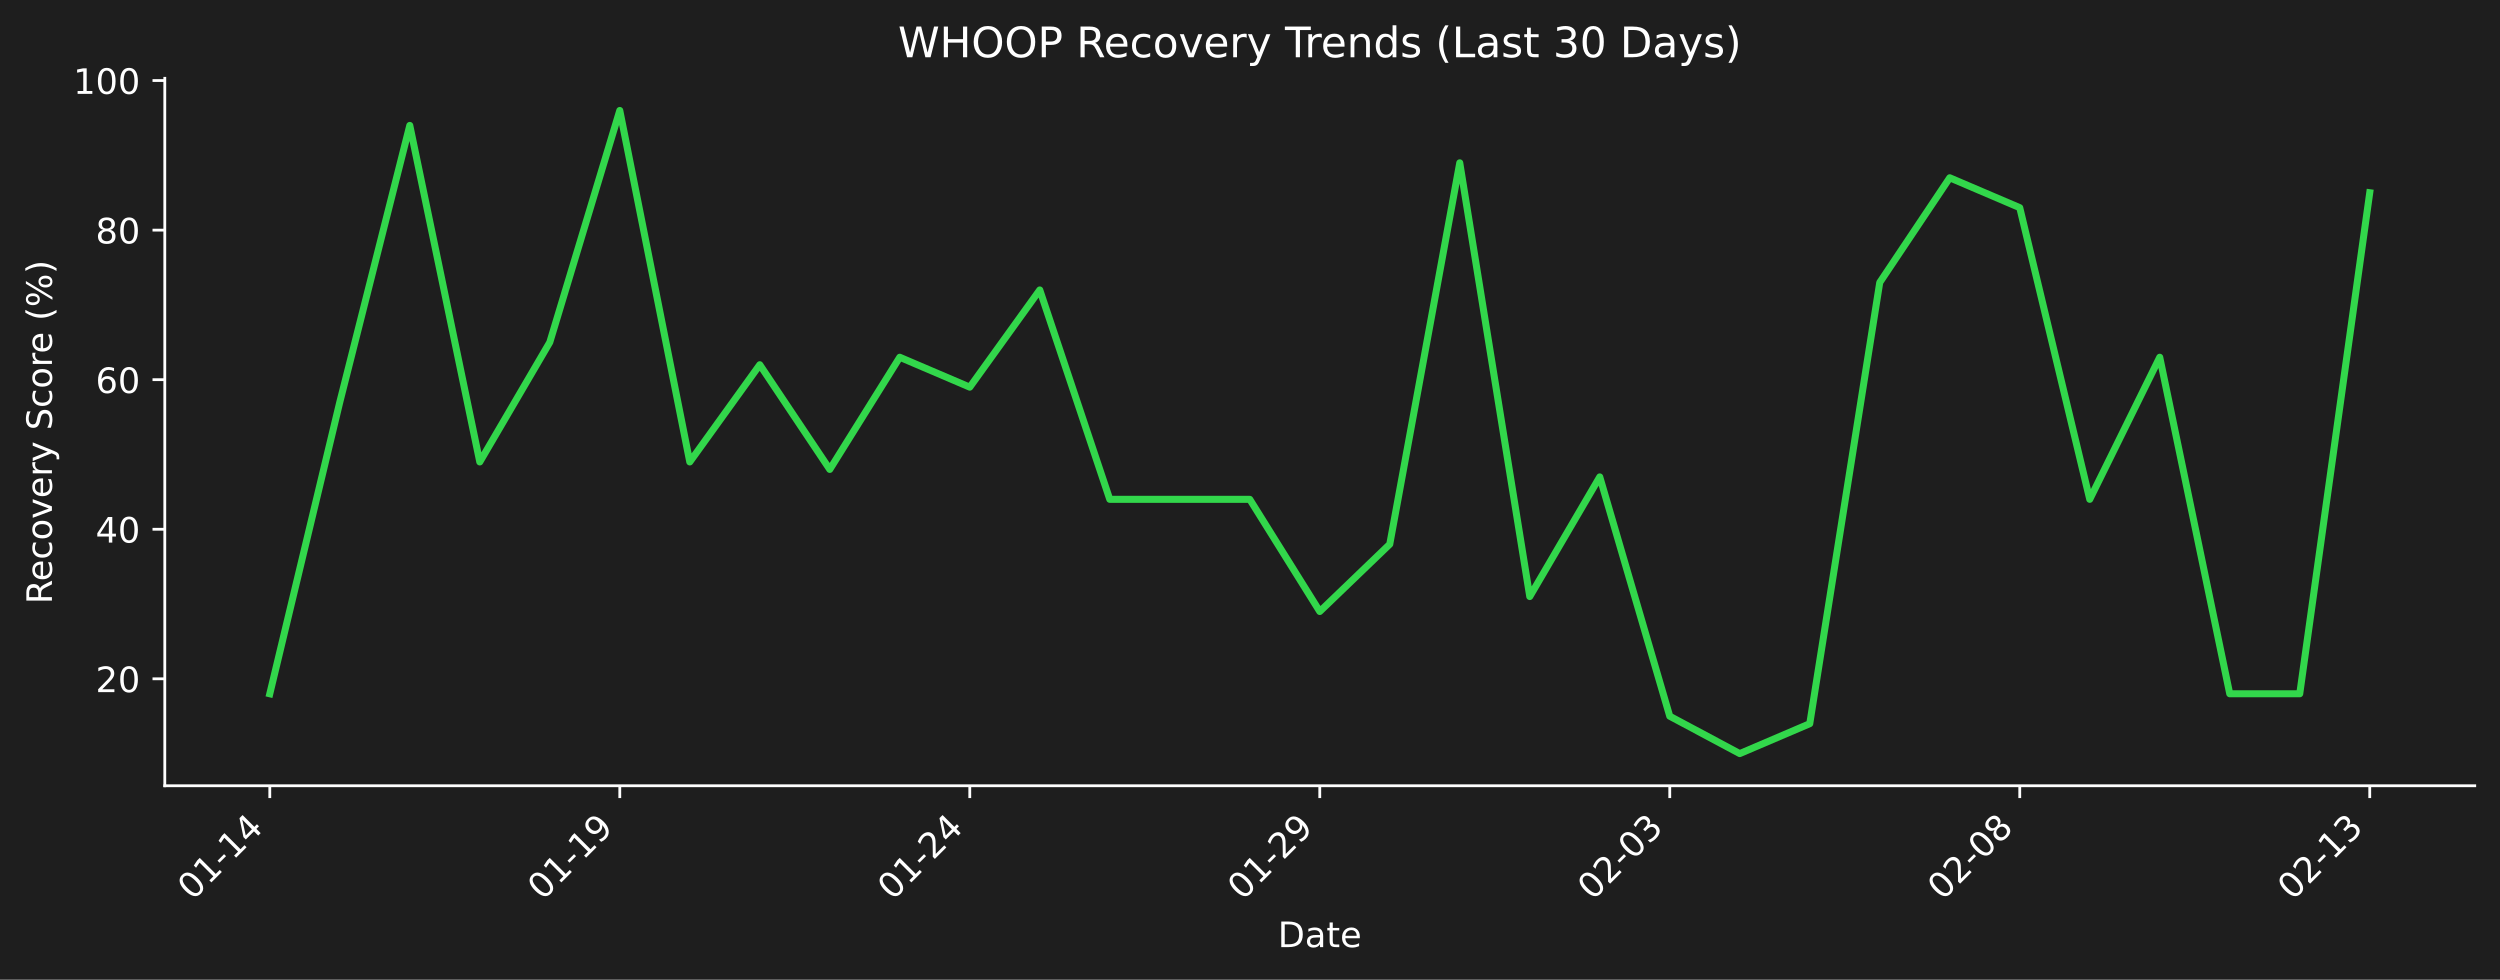
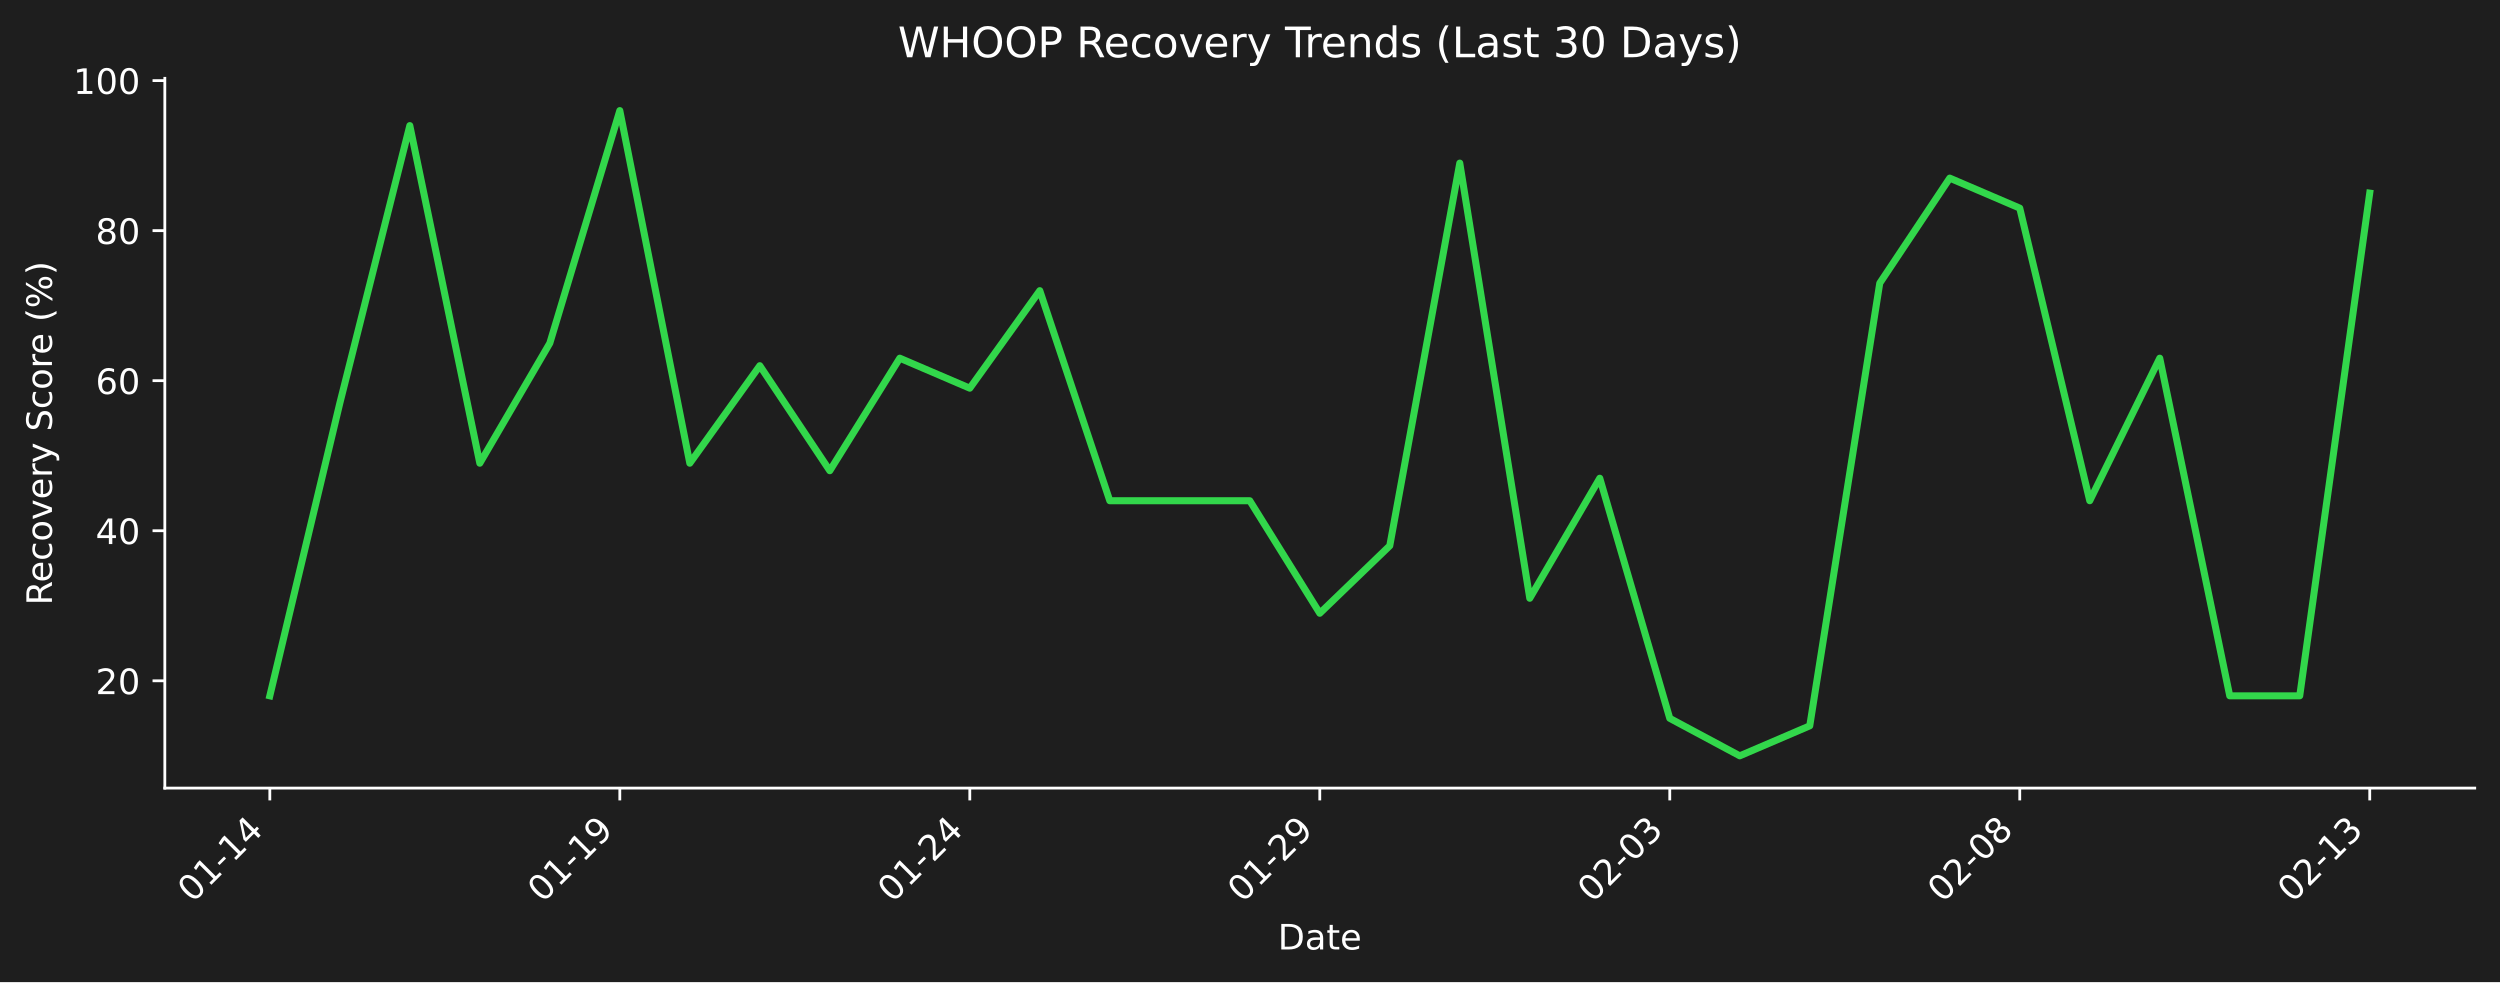
- <svg xmlns="http://www.w3.org/2000/svg" xmlns:xlink="http://www.w3.org/1999/xlink" width="712.496pt" height="279.207pt" viewBox="0 0 712.496 279.207" version="1.1">
+ <svg xmlns="http://www.w3.org/2000/svg" xmlns:xlink="http://www.w3.org/1999/xlink" width="712.361pt" height="279.832pt" viewBox="0 0 712.361 279.832" version="1.1">
  <defs>
    <style type="text/css">*{stroke-linejoin: round; stroke-linecap: butt}</style>
  </defs>
  <g id="figure_1">
    <g id="patch_1">
-       <path d="M 0 279.207  L 712.496 279.207  L 712.496 0  L 0 0  z " style="fill: #1e1e1e" />
+       <path d="M 0 279.832  L 712.361 279.832  L 712.361 0  L 0 0  z " style="fill: #1e1e1e" />
    </g>
    <g id="axes_1">
      <g id="patch_2">
-         <path d="M 46.966 223.939  L 705.296 223.939  L 705.296 22.318  L 46.966 22.318  L 46.966 223.939  z " style="fill: none" />
+         <path d="M 46.966 224.563  L 705.161 224.563  L 705.161 22.318  L 46.966 22.318  L 46.966 224.563  z " style="fill: none" />
      </g>
      <g id="matplotlib.axis_1">
        <g id="xtick_1">
          <g id="line2d_1">
            <defs>
-               <path id="ma7fcf725a2" d="M 0 0  L 0 3.5  " style="stroke: #ffffff; stroke-width: 0.8" />
+               <path id="m1282384d0c" d="M 0 0  L 0 3.5  " style="stroke: #ffffff; stroke-width: 0.8" />
            </defs>
            <g>
-               <use xlink:href="#ma7fcf725a2" x="76.89" y="223.939" style="fill: #ffffff; stroke: #ffffff; stroke-width: 0.8" />
+               <use xlink:href="#m1282384d0c" x="76.884" y="224.563" style="fill: #ffffff; stroke: #ffffff; stroke-width: 0.8" />
            </g>
          </g>
          <g id="text_1">
-             <g style="fill: #ffffff" transform="translate(54.87218 256.8584) rotate(-45) scale(0.1 -0.1)">
+             <g style="fill: #ffffff" transform="translate(54.86604 257.483) rotate(-45) scale(0.1 -0.1)">
              <defs>
                <path id="DejaVuSans-30" d="M 2034 4250  Q 1547 4250 1301 3770  Q 1056 3291 1056 2328  Q 1056 1369 1301 889  Q 1547 409 2034 409  Q 2525 409 2770 889  Q 3016 1369 3016 2328  Q 3016 3291 2770 3770  Q 2525 4250 2034 4250  z M 2034 4750  Q 2819 4750 3233 4129  Q 3647 3509 3647 2328  Q 3647 1150 3233 529  Q 2819 -91 2034 -91  Q 1250 -91 836 529  Q 422 1150 422 2328  Q 422 3509 836 4129  Q 1250 4750 2034 4750  z " transform="scale(0.015625)" />
                <path id="DejaVuSans-31" d="M 794 531  L 1825 531  L 1825 4091  L 703 3866  L 703 4441  L 1819 4666  L 2450 4666  L 2450 531  L 3481 531  L 3481 0  L 794 0  L 794 531  z " transform="scale(0.015625)" />
                <path id="DejaVuSans-2d" d="M 313 2009  L 1997 2009  L 1997 1497  L 313 1497  L 313 2009  z " transform="scale(0.015625)" />
                <path id="DejaVuSans-34" d="M 2419 4116  L 825 1625  L 2419 1625  L 2419 4116  z M 2253 4666  L 3047 4666  L 3047 1625  L 3713 1625  L 3713 1100  L 3047 1100  L 3047 0  L 2419 0  L 2419 1100  L 313 1100  L 313 1709  L 2253 4666  z " transform="scale(0.015625)" />
              </defs>
              <use xlink:href="#DejaVuSans-30" />
              <use xlink:href="#DejaVuSans-31" transform="translate(63.62305 0)" />
              <use xlink:href="#DejaVuSans-2d" transform="translate(127.2461 0)" />
              <use xlink:href="#DejaVuSans-31" transform="translate(163.3301 0)" />
              <use xlink:href="#DejaVuSans-34" transform="translate(226.9531 0)" />
            </g>
          </g>
        </g>
        <g id="xtick_2">
          <g id="line2d_2">
            <g>
-               <use xlink:href="#ma7fcf725a2" x="176.637" y="223.939" style="fill: #ffffff; stroke: #ffffff; stroke-width: 0.8" />
+               <use xlink:href="#m1282384d0c" x="176.61" y="224.563" style="fill: #ffffff; stroke: #ffffff; stroke-width: 0.8" />
            </g>
          </g>
          <g id="text_2">
-             <g style="fill: #ffffff" transform="translate(154.6191 256.8584) rotate(-45) scale(0.1 -0.1)">
+             <g style="fill: #ffffff" transform="translate(154.5926 257.483) rotate(-45) scale(0.1 -0.1)">
              <defs>
                <path id="DejaVuSans-39" d="M 703 97  L 703 672  Q 941 559 1184 500  Q 1428 441 1663 441  Q 2288 441 2617 861  Q 2947 1281 2994 2138  Q 2813 1869 2534 1725  Q 2256 1581 1919 1581  Q 1219 1581 811 2004  Q 403 2428 403 3163  Q 403 3881 828 4315  Q 1253 4750 1959 4750  Q 2769 4750 3195 4129  Q 3622 3509 3622 2328  Q 3622 1225 3098 567  Q 2575 -91 1691 -91  Q 1453 -91 1209 -44  Q 966 3 703 97  z M 1959 2075  Q 2384 2075 2632 2365  Q 2881 2656 2881 3163  Q 2881 3666 2632 3958  Q 2384 4250 1959 4250  Q 1534 4250 1286 3958  Q 1038 3666 1038 3163  Q 1038 2656 1286 2365  Q 1534 2075 1959 2075  z " transform="scale(0.015625)" />
              </defs>
              <use xlink:href="#DejaVuSans-30" />
              <use xlink:href="#DejaVuSans-31" transform="translate(63.62305 0)" />
              <use xlink:href="#DejaVuSans-2d" transform="translate(127.2461 0)" />
              <use xlink:href="#DejaVuSans-31" transform="translate(163.3301 0)" />
              <use xlink:href="#DejaVuSans-39" transform="translate(226.9531 0)" />
            </g>
          </g>
        </g>
        <g id="xtick_3">
          <g id="line2d_3">
            <g>
-               <use xlink:href="#ma7fcf725a2" x="276.384" y="223.939" style="fill: #ffffff; stroke: #ffffff; stroke-width: 0.8" />
+               <use xlink:href="#m1282384d0c" x="276.337" y="224.563" style="fill: #ffffff; stroke: #ffffff; stroke-width: 0.8" />
            </g>
          </g>
          <g id="text_3">
-             <g style="fill: #ffffff" transform="translate(254.3661 256.8584) rotate(-45) scale(0.1 -0.1)">
+             <g style="fill: #ffffff" transform="translate(254.3191 257.483) rotate(-45) scale(0.1 -0.1)">
              <defs>
                <path id="DejaVuSans-32" d="M 1228 531  L 3431 531  L 3431 0  L 469 0  L 469 531  Q 828 903 1448 1529  Q 2069 2156 2228 2338  Q 2531 2678 2651 2914  Q 2772 3150 2772 3378  Q 2772 3750 2511 3984  Q 2250 4219 1831 4219  Q 1534 4219 1204 4116  Q 875 4013 500 3803  L 500 4441  Q 881 4594 1212 4672  Q 1544 4750 1819 4750  Q 2544 4750 2975 4387  Q 3406 4025 3406 3419  Q 3406 3131 3298 2873  Q 3191 2616 2906 2266  Q 2828 2175 2409 1742  Q 1991 1309 1228 531  z " transform="scale(0.015625)" />
              </defs>
              <use xlink:href="#DejaVuSans-30" />
              <use xlink:href="#DejaVuSans-31" transform="translate(63.62305 0)" />
              <use xlink:href="#DejaVuSans-2d" transform="translate(127.2461 0)" />
              <use xlink:href="#DejaVuSans-32" transform="translate(163.3301 0)" />
              <use xlink:href="#DejaVuSans-34" transform="translate(226.9531 0)" />
            </g>
          </g>
        </g>
        <g id="xtick_4">
          <g id="line2d_4">
            <g>
-               <use xlink:href="#ma7fcf725a2" x="376.131" y="223.939" style="fill: #ffffff; stroke: #ffffff; stroke-width: 0.8" />
+               <use xlink:href="#m1282384d0c" x="376.063" y="224.563" style="fill: #ffffff; stroke: #ffffff; stroke-width: 0.8" />
            </g>
          </g>
          <g id="text_4">
-             <g style="fill: #ffffff" transform="translate(354.1131 256.8584) rotate(-45) scale(0.1 -0.1)">
+             <g style="fill: #ffffff" transform="translate(354.0456 257.483) rotate(-45) scale(0.1 -0.1)">
              <use xlink:href="#DejaVuSans-30" />
              <use xlink:href="#DejaVuSans-31" transform="translate(63.62305 0)" />
              <use xlink:href="#DejaVuSans-2d" transform="translate(127.2461 0)" />
              <use xlink:href="#DejaVuSans-32" transform="translate(163.3301 0)" />
              <use xlink:href="#DejaVuSans-39" transform="translate(226.9531 0)" />
            </g>
          </g>
        </g>
        <g id="xtick_5">
          <g id="line2d_5">
            <g>
-               <use xlink:href="#ma7fcf725a2" x="475.878" y="223.939" style="fill: #ffffff; stroke: #ffffff; stroke-width: 0.8" />
+               <use xlink:href="#m1282384d0c" x="475.79" y="224.563" style="fill: #ffffff; stroke: #ffffff; stroke-width: 0.8" />
            </g>
          </g>
          <g id="text_5">
-             <g style="fill: #ffffff" transform="translate(453.8601 256.8584) rotate(-45) scale(0.1 -0.1)">
+             <g style="fill: #ffffff" transform="translate(453.7721 257.483) rotate(-45) scale(0.1 -0.1)">
              <defs>
                <path id="DejaVuSans-33" d="M 2597 2516  Q 3050 2419 3304 2112  Q 3559 1806 3559 1356  Q 3559 666 3084 287  Q 2609 -91 1734 -91  Q 1441 -91 1130 -33  Q 819 25 488 141  L 488 750  Q 750 597 1062 519  Q 1375 441 1716 441  Q 2309 441 2620 675  Q 2931 909 2931 1356  Q 2931 1769 2642 2001  Q 2353 2234 1838 2234  L 1294 2234  L 1294 2753  L 1863 2753  Q 2328 2753 2575 2939  Q 2822 3125 2822 3475  Q 2822 3834 2567 4026  Q 2313 4219 1838 4219  Q 1578 4219 1281 4162  Q 984 4106 628 3988  L 628 4550  Q 988 4650 1302 4700  Q 1616 4750 1894 4750  Q 2613 4750 3031 4423  Q 3450 4097 3450 3541  Q 3450 3153 3228 2886  Q 3006 2619 2597 2516  z " transform="scale(0.015625)" />
              </defs>
              <use xlink:href="#DejaVuSans-30" />
              <use xlink:href="#DejaVuSans-32" transform="translate(63.62305 0)" />
              <use xlink:href="#DejaVuSans-2d" transform="translate(127.2461 0)" />
              <use xlink:href="#DejaVuSans-30" transform="translate(163.3301 0)" />
              <use xlink:href="#DejaVuSans-33" transform="translate(226.9531 0)" />
            </g>
          </g>
        </g>
        <g id="xtick_6">
          <g id="line2d_6">
            <g>
-               <use xlink:href="#ma7fcf725a2" x="575.625" y="223.939" style="fill: #ffffff; stroke: #ffffff; stroke-width: 0.8" />
+               <use xlink:href="#m1282384d0c" x="575.516" y="224.563" style="fill: #ffffff; stroke: #ffffff; stroke-width: 0.8" />
            </g>
          </g>
          <g id="text_6">
-             <g style="fill: #ffffff" transform="translate(553.607 256.8584) rotate(-45) scale(0.1 -0.1)">
+             <g style="fill: #ffffff" transform="translate(553.4986 257.483) rotate(-45) scale(0.1 -0.1)">
              <defs>
                <path id="DejaVuSans-38" d="M 2034 2216  Q 1584 2216 1326 1975  Q 1069 1734 1069 1313  Q 1069 891 1326 650  Q 1584 409 2034 409  Q 2484 409 2743 651  Q 3003 894 3003 1313  Q 3003 1734 2745 1975  Q 2488 2216 2034 2216  z M 1403 2484  Q 997 2584 770 2862  Q 544 3141 544 3541  Q 544 4100 942 4425  Q 1341 4750 2034 4750  Q 2731 4750 3128 4425  Q 3525 4100 3525 3541  Q 3525 3141 3298 2862  Q 3072 2584 2669 2484  Q 3125 2378 3379 2068  Q 3634 1759 3634 1313  Q 3634 634 3220 271  Q 2806 -91 2034 -91  Q 1263 -91 848 271  Q 434 634 434 1313  Q 434 1759 690 2068  Q 947 2378 1403 2484  z M 1172 3481  Q 1172 3119 1398 2916  Q 1625 2713 2034 2713  Q 2441 2713 2670 2916  Q 2900 3119 2900 3481  Q 2900 3844 2670 4047  Q 2441 4250 2034 4250  Q 1625 4250 1398 4047  Q 1172 3844 1172 3481  z " transform="scale(0.015625)" />
              </defs>
              <use xlink:href="#DejaVuSans-30" />
              <use xlink:href="#DejaVuSans-32" transform="translate(63.62305 0)" />
              <use xlink:href="#DejaVuSans-2d" transform="translate(127.2461 0)" />
              <use xlink:href="#DejaVuSans-30" transform="translate(163.3301 0)" />
              <use xlink:href="#DejaVuSans-38" transform="translate(226.9531 0)" />
            </g>
          </g>
        </g>
        <g id="xtick_7">
          <g id="line2d_7">
            <g>
-               <use xlink:href="#ma7fcf725a2" x="675.372" y="223.939" style="fill: #ffffff; stroke: #ffffff; stroke-width: 0.8" />
+               <use xlink:href="#m1282384d0c" x="675.243" y="224.563" style="fill: #ffffff; stroke: #ffffff; stroke-width: 0.8" />
            </g>
          </g>
          <g id="text_7">
-             <g style="fill: #ffffff" transform="translate(653.354 256.8584) rotate(-45) scale(0.1 -0.1)">
+             <g style="fill: #ffffff" transform="translate(653.2251 257.483) rotate(-45) scale(0.1 -0.1)">
              <use xlink:href="#DejaVuSans-30" />
              <use xlink:href="#DejaVuSans-32" transform="translate(63.62305 0)" />
              <use xlink:href="#DejaVuSans-2d" transform="translate(127.2461 0)" />
              <use xlink:href="#DejaVuSans-31" transform="translate(163.3301 0)" />
              <use xlink:href="#DejaVuSans-33" transform="translate(226.9531 0)" />
            </g>
          </g>
        </g>
        <g id="text_8">
-           <g style="fill: #ffffff" transform="translate(364.1798 269.9274) scale(0.1 -0.1)">
+           <g style="fill: #ffffff" transform="translate(364.1123 270.552) scale(0.1 -0.1)">
            <defs>
              <path id="DejaVuSans-44" d="M 1259 4147  L 1259 519  L 2022 519  Q 2988 519 3436 956  Q 3884 1394 3884 2338  Q 3884 3275 3436 3711  Q 2988 4147 2022 4147  L 1259 4147  z M 628 4666  L 1925 4666  Q 3281 4666 3915 4102  Q 4550 3538 4550 2338  Q 4550 1131 3912 565  Q 3275 0 1925 0  L 628 0  L 628 4666  z " transform="scale(0.015625)" />
              <path id="DejaVuSans-61" d="M 2194 1759  Q 1497 1759 1228 1600  Q 959 1441 959 1056  Q 959 750 1161 570  Q 1363 391 1709 391  Q 2188 391 2477 730  Q 2766 1069 2766 1631  L 2766 1759  L 2194 1759  z M 3341 1997  L 3341 0  L 2766 0  L 2766 531  Q 2569 213 2275 61  Q 1981 -91 1556 -91  Q 1019 -91 701 211  Q 384 513 384 1019  Q 384 1609 779 1909  Q 1175 2209 1959 2209  L 2766 2209  L 2766 2266  Q 2766 2663 2505 2880  Q 2244 3097 1772 3097  Q 1472 3097 1187 3025  Q 903 2953 641 2809  L 641 3341  Q 956 3463 1253 3523  Q 1550 3584 1831 3584  Q 2591 3584 2966 3190  Q 3341 2797 3341 1997  z " transform="scale(0.015625)" />
              <path id="DejaVuSans-74" d="M 1172 4494  L 1172 3500  L 2356 3500  L 2356 3053  L 1172 3053  L 1172 1153  Q 1172 725 1289 603  Q 1406 481 1766 481  L 2356 481  L 2356 0  L 1766 0  Q 1100 0 847 248  Q 594 497 594 1153  L 594 3053  L 172 3053  L 172 3500  L 594 3500  L 594 4494  L 1172 4494  z " transform="scale(0.015625)" />
              <path id="DejaVuSans-65" d="M 3597 1894  L 3597 1613  L 953 1613  Q 991 1019 1311 708  Q 1631 397 2203 397  Q 2534 397 2845 478  Q 3156 559 3463 722  L 3463 178  Q 3153 47 2828 -22  Q 2503 -91 2169 -91  Q 1331 -91 842 396  Q 353 884 353 1716  Q 353 2575 817 3079  Q 1281 3584 2069 3584  Q 2775 3584 3186 3129  Q 3597 2675 3597 1894  z M 3022 2063  Q 3016 2534 2758 2815  Q 2500 3097 2075 3097  Q 1594 3097 1305 2825  Q 1016 2553 972 2059  L 3022 2063  z " transform="scale(0.015625)" />
            </defs>
            <use xlink:href="#DejaVuSans-44" />
            <use xlink:href="#DejaVuSans-61" transform="translate(77.00195 0)" />
            <use xlink:href="#DejaVuSans-74" transform="translate(138.2812 0)" />
            <use xlink:href="#DejaVuSans-65" transform="translate(177.4902 0)" />
          </g>
        </g>
      </g>
      <g id="matplotlib.axis_2">
        <g id="ytick_1">
          <g id="line2d_8">
            <defs>
-               <path id="mc91df17264" d="M 0 0  L -3.5 0  " style="stroke: #ffffff; stroke-width: 0.8" />
+               <path id="md32a7096cc" d="M 0 0  L -3.5 0  " style="stroke: #ffffff; stroke-width: 0.8" />
            </defs>
            <g>
-               <use xlink:href="#mc91df17264" x="46.966" y="193.461" style="fill: #ffffff; stroke: #ffffff; stroke-width: 0.8" />
+               <use xlink:href="#md32a7096cc" x="46.966" y="193.991" style="fill: #ffffff; stroke: #ffffff; stroke-width: 0.8" />
            </g>
          </g>
          <g id="text_9">
-             <g style="fill: #ffffff" transform="translate(27.24063 197.2602) scale(0.1 -0.1)">
+             <g style="fill: #ffffff" transform="translate(27.24063 197.7904) scale(0.1 -0.1)">
              <use xlink:href="#DejaVuSans-32" />
              <use xlink:href="#DejaVuSans-30" transform="translate(63.62305 0)" />
            </g>
          </g>
        </g>
        <g id="ytick_2">
          <g id="line2d_9">
            <g>
-               <use xlink:href="#mc91df17264" x="46.966" y="150.835" style="fill: #ffffff; stroke: #ffffff; stroke-width: 0.8" />
+               <use xlink:href="#md32a7096cc" x="46.966" y="151.233" style="fill: #ffffff; stroke: #ffffff; stroke-width: 0.8" />
            </g>
          </g>
          <g id="text_10">
-             <g style="fill: #ffffff" transform="translate(27.24063 154.6344) scale(0.1 -0.1)">
+             <g style="fill: #ffffff" transform="translate(27.24063 155.0325) scale(0.1 -0.1)">
              <use xlink:href="#DejaVuSans-34" />
              <use xlink:href="#DejaVuSans-30" transform="translate(63.62305 0)" />
            </g>
          </g>
        </g>
        <g id="ytick_3">
          <g id="line2d_10">
            <g>
-               <use xlink:href="#mc91df17264" x="46.966" y="108.209" style="fill: #ffffff; stroke: #ffffff; stroke-width: 0.8" />
+               <use xlink:href="#md32a7096cc" x="46.966" y="108.475" style="fill: #ffffff; stroke: #ffffff; stroke-width: 0.8" />
            </g>
          </g>
          <g id="text_11">
-             <g style="fill: #ffffff" transform="translate(27.24063 112.0085) scale(0.1 -0.1)">
+             <g style="fill: #ffffff" transform="translate(27.24063 112.2745) scale(0.1 -0.1)">
              <defs>
                <path id="DejaVuSans-36" d="M 2113 2584  Q 1688 2584 1439 2293  Q 1191 2003 1191 1497  Q 1191 994 1439 701  Q 1688 409 2113 409  Q 2538 409 2786 701  Q 3034 994 3034 1497  Q 3034 2003 2786 2293  Q 2538 2584 2113 2584  z M 3366 4563  L 3366 3988  Q 3128 4100 2886 4159  Q 2644 4219 2406 4219  Q 1781 4219 1451 3797  Q 1122 3375 1075 2522  Q 1259 2794 1537 2939  Q 1816 3084 2150 3084  Q 2853 3084 3261 2657  Q 3669 2231 3669 1497  Q 3669 778 3244 343  Q 2819 -91 2113 -91  Q 1303 -91 875 529  Q 447 1150 447 2328  Q 447 3434 972 4092  Q 1497 4750 2381 4750  Q 2619 4750 2861 4703  Q 3103 4656 3366 4563  z " transform="scale(0.015625)" />
              </defs>
              <use xlink:href="#DejaVuSans-36" />
              <use xlink:href="#DejaVuSans-30" transform="translate(63.62305 0)" />
            </g>
          </g>
        </g>
        <g id="ytick_4">
          <g id="line2d_11">
            <g>
-               <use xlink:href="#mc91df17264" x="46.966" y="65.583" style="fill: #ffffff; stroke: #ffffff; stroke-width: 0.8" />
+               <use xlink:href="#md32a7096cc" x="46.966" y="65.717" style="fill: #ffffff; stroke: #ffffff; stroke-width: 0.8" />
            </g>
          </g>
          <g id="text_12">
-             <g style="fill: #ffffff" transform="translate(27.24063 69.38261) scale(0.1 -0.1)">
+             <g style="fill: #ffffff" transform="translate(27.24063 69.51663) scale(0.1 -0.1)">
              <use xlink:href="#DejaVuSans-38" />
              <use xlink:href="#DejaVuSans-30" transform="translate(63.62305 0)" />
            </g>
          </g>
        </g>
        <g id="ytick_5">
          <g id="line2d_12">
            <g>
-               <use xlink:href="#mc91df17264" x="46.966" y="22.958" style="fill: #ffffff; stroke: #ffffff; stroke-width: 0.8" />
+               <use xlink:href="#md32a7096cc" x="46.966" y="22.959" style="fill: #ffffff; stroke: #ffffff; stroke-width: 0.8" />
            </g>
          </g>
          <g id="text_13">
-             <g style="fill: #ffffff" transform="translate(20.87813 26.75673) scale(0.1 -0.1)">
+             <g style="fill: #ffffff" transform="translate(20.87813 26.75871) scale(0.1 -0.1)">
              <use xlink:href="#DejaVuSans-31" />
              <use xlink:href="#DejaVuSans-30" transform="translate(63.62305 0)" />
              <use xlink:href="#DejaVuSans-30" transform="translate(127.2461 0)" />
            </g>
          </g>
        </g>
        <g id="text_14">
-           <g style="fill: #ffffff" transform="translate(14.79844 172.1463) rotate(-90) scale(0.1 -0.1)">
+           <g style="fill: #ffffff" transform="translate(14.79844 172.4586) rotate(-90) scale(0.1 -0.1)">
            <defs>
              <path id="DejaVuSans-52" d="M 2841 2188  Q 3044 2119 3236 1894  Q 3428 1669 3622 1275  L 4263 0  L 3584 0  L 2988 1197  Q 2756 1666 2539 1819  Q 2322 1972 1947 1972  L 1259 1972  L 1259 0  L 628 0  L 628 4666  L 2053 4666  Q 2853 4666 3247 4331  Q 3641 3997 3641 3322  Q 3641 2881 3436 2590  Q 3231 2300 2841 2188  z M 1259 4147  L 1259 2491  L 2053 2491  Q 2509 2491 2742 2702  Q 2975 2913 2975 3322  Q 2975 3731 2742 3939  Q 2509 4147 2053 4147  L 1259 4147  z " transform="scale(0.015625)" />
              <path id="DejaVuSans-63" d="M 3122 3366  L 3122 2828  Q 2878 2963 2633 3030  Q 2388 3097 2138 3097  Q 1578 3097 1268 2742  Q 959 2388 959 1747  Q 959 1106 1268 751  Q 1578 397 2138 397  Q 2388 397 2633 464  Q 2878 531 3122 666  L 3122 134  Q 2881 22 2623 -34  Q 2366 -91 2075 -91  Q 1284 -91 818 406  Q 353 903 353 1747  Q 353 2603 823 3093  Q 1294 3584 2113 3584  Q 2378 3584 2631 3529  Q 2884 3475 3122 3366  z " transform="scale(0.015625)" />
              <path id="DejaVuSans-6f" d="M 1959 3097  Q 1497 3097 1228 2736  Q 959 2375 959 1747  Q 959 1119 1226 758  Q 1494 397 1959 397  Q 2419 397 2687 759  Q 2956 1122 2956 1747  Q 2956 2369 2687 2733  Q 2419 3097 1959 3097  z M 1959 3584  Q 2709 3584 3137 3096  Q 3566 2609 3566 1747  Q 3566 888 3137 398  Q 2709 -91 1959 -91  Q 1206 -91 779 398  Q 353 888 353 1747  Q 353 2609 779 3096  Q 1206 3584 1959 3584  z " transform="scale(0.015625)" />
              <path id="DejaVuSans-76" d="M 191 3500  L 800 3500  L 1894 563  L 2988 3500  L 3597 3500  L 2284 0  L 1503 0  L 191 3500  z " transform="scale(0.015625)" />
              <path id="DejaVuSans-72" d="M 2631 2963  Q 2534 3019 2420 3045  Q 2306 3072 2169 3072  Q 1681 3072 1420 2755  Q 1159 2438 1159 1844  L 1159 0  L 581 0  L 581 3500  L 1159 3500  L 1159 2956  Q 1341 3275 1631 3429  Q 1922 3584 2338 3584  Q 2397 3584 2469 3576  Q 2541 3569 2628 3553  L 2631 2963  z " transform="scale(0.015625)" />
              <path id="DejaVuSans-79" d="M 2059 -325  Q 1816 -950 1584 -1140  Q 1353 -1331 966 -1331  L 506 -1331  L 506 -850  L 844 -850  Q 1081 -850 1212 -737  Q 1344 -625 1503 -206  L 1606 56  L 191 3500  L 800 3500  L 1894 763  L 2988 3500  L 3597 3500  L 2059 -325  z " transform="scale(0.015625)" />
              <path id="DejaVuSans-20" transform="scale(0.015625)" />
              <path id="DejaVuSans-53" d="M 3425 4513  L 3425 3897  Q 3066 4069 2747 4153  Q 2428 4238 2131 4238  Q 1616 4238 1336 4038  Q 1056 3838 1056 3469  Q 1056 3159 1242 3001  Q 1428 2844 1947 2747  L 2328 2669  Q 3034 2534 3370 2195  Q 3706 1856 3706 1288  Q 3706 609 3251 259  Q 2797 -91 1919 -91  Q 1588 -91 1214 -16  Q 841 59 441 206  L 441 856  Q 825 641 1194 531  Q 1563 422 1919 422  Q 2459 422 2753 634  Q 3047 847 3047 1241  Q 3047 1584 2836 1778  Q 2625 1972 2144 2069  L 1759 2144  Q 1053 2284 737 2584  Q 422 2884 422 3419  Q 422 4038 858 4394  Q 1294 4750 2059 4750  Q 2388 4750 2728 4690  Q 3069 4631 3425 4513  z " transform="scale(0.015625)" />
              <path id="DejaVuSans-28" d="M 1984 4856  Q 1566 4138 1362 3434  Q 1159 2731 1159 2009  Q 1159 1288 1364 580  Q 1569 -128 1984 -844  L 1484 -844  Q 1016 -109 783 600  Q 550 1309 550 2009  Q 550 2706 781 3412  Q 1013 4119 1484 4856  L 1984 4856  z " transform="scale(0.015625)" />
              <path id="DejaVuSans-25" d="M 4653 2053  Q 4381 2053 4226 1822  Q 4072 1591 4072 1178  Q 4072 772 4226 539  Q 4381 306 4653 306  Q 4919 306 5073 539  Q 5228 772 5228 1178  Q 5228 1588 5073 1820  Q 4919 2053 4653 2053  z M 4653 2450  Q 5147 2450 5437 2106  Q 5728 1763 5728 1178  Q 5728 594 5436 251  Q 5144 -91 4653 -91  Q 4153 -91 3862 251  Q 3572 594 3572 1178  Q 3572 1766 3864 2108  Q 4156 2450 4653 2450  z M 1428 4353  Q 1159 4353 1004 4120  Q 850 3888 850 3481  Q 850 3069 1003 2837  Q 1156 2606 1428 2606  Q 1700 2606 1854 2837  Q 2009 3069 2009 3481  Q 2009 3884 1853 4118  Q 1697 4353 1428 4353  z M 4250 4750  L 4750 4750  L 1831 -91  L 1331 -91  L 4250 4750  z M 1428 4750  Q 1922 4750 2215 4408  Q 2509 4066 2509 3481  Q 2509 2891 2217 2550  Q 1925 2209 1428 2209  Q 931 2209 642 2551  Q 353 2894 353 3481  Q 353 4063 643 4406  Q 934 4750 1428 4750  z " transform="scale(0.015625)" />
              <path id="DejaVuSans-29" d="M 513 4856  L 1013 4856  Q 1481 4119 1714 3412  Q 1947 2706 1947 2009  Q 1947 1309 1714 600  Q 1481 -109 1013 -844  L 513 -844  Q 928 -128 1133 580  Q 1338 1288 1338 2009  Q 1338 2731 1133 3434  Q 928 4138 513 4856  z " transform="scale(0.015625)" />
            </defs>
            <use xlink:href="#DejaVuSans-52" />
            <use xlink:href="#DejaVuSans-65" transform="translate(64.98242 0)" />
            <use xlink:href="#DejaVuSans-63" transform="translate(126.5059 0)" />
            <use xlink:href="#DejaVuSans-6f" transform="translate(181.4863 0)" />
            <use xlink:href="#DejaVuSans-76" transform="translate(242.668 0)" />
            <use xlink:href="#DejaVuSans-65" transform="translate(301.8477 0)" />
            <use xlink:href="#DejaVuSans-72" transform="translate(363.3711 0)" />
            <use xlink:href="#DejaVuSans-79" transform="translate(404.4844 0)" />
            <use xlink:href="#DejaVuSans-20" transform="translate(463.6641 0)" />
            <use xlink:href="#DejaVuSans-53" transform="translate(495.4512 0)" />
            <use xlink:href="#DejaVuSans-63" transform="translate(558.9277 0)" />
            <use xlink:href="#DejaVuSans-6f" transform="translate(613.9082 0)" />
            <use xlink:href="#DejaVuSans-72" transform="translate(675.0898 0)" />
            <use xlink:href="#DejaVuSans-65" transform="translate(713.9531 0)" />
            <use xlink:href="#DejaVuSans-20" transform="translate(775.4766 0)" />
            <use xlink:href="#DejaVuSans-28" transform="translate(807.2637 0)" />
            <use xlink:href="#DejaVuSans-25" transform="translate(846.2773 0)" />
            <use xlink:href="#DejaVuSans-29" transform="translate(941.2969 0)" />
          </g>
        </g>
      </g>
      <g id="line2d_13">
-         <path d="M 76.89 197.724  L 96.839 114.603  L 116.789 35.745  L 136.738 131.654  L 156.687 97.553  L 176.637 31.483  L 196.586 131.654  L 216.535 103.947  L 236.485 133.785  L 256.434 101.815  L 276.384 110.341  L 296.333 82.634  L 316.282 142.31  L 336.232 142.31  L 356.181 142.31  L 376.131 174.279  L 396.08 155.098  L 416.029 46.402  L 435.979 170.017  L 455.928 135.916  L 475.878 204.118  L 495.827 214.774  L 515.776 206.249  L 535.726 80.502  L 555.675 50.664  L 575.625 59.19  L 595.574 142.31  L 615.523 101.815  L 635.473 197.724  L 655.422 197.724  L 675.372 54.927  " clip-path="url(#p93142b0670)" style="fill: none; stroke: #32d74b; stroke-width: 2; stroke-linecap: square" />
+         <path d="M 76.884 198.267  L 96.829 114.889  L 116.774 35.787  L 136.719 131.992  L 156.665 97.786  L 176.61 31.511  L 196.555 131.992  L 216.501 104.2  L 236.446 134.13  L 256.391 102.062  L 276.337 110.613  L 296.282 82.821  L 316.227 142.682  L 336.173 142.682  L 356.118 142.682  L 376.063 174.75  L 396.008 155.509  L 415.954 46.476  L 435.899 170.474  L 455.844 136.268  L 475.79 204.681  L 495.735 215.37  L 515.68 206.819  L 535.626 80.683  L 555.571 50.752  L 575.516 59.304  L 595.461 142.682  L 615.407 102.062  L 635.352 198.267  L 655.297 198.267  L 675.243 55.028  " clip-path="url(#p7325b4f424)" style="fill: none; stroke: #32d74b; stroke-width: 2; stroke-linecap: square" />
      </g>
      <g id="patch_3">
-         <path d="M 46.966 223.939  L 46.966 22.318  " style="fill: none; stroke: #ffffff; stroke-width: 0.8; stroke-linejoin: miter; stroke-linecap: square" />
+         <path d="M 46.966 224.563  L 46.966 22.318  " style="fill: none; stroke: #ffffff; stroke-width: 0.8; stroke-linejoin: miter; stroke-linecap: square" />
      </g>
      <g id="patch_4">
-         <path d="M 46.966 223.939  L 705.296 223.939  " style="fill: none; stroke: #ffffff; stroke-width: 0.8; stroke-linejoin: miter; stroke-linecap: square" />
+         <path d="M 46.966 224.563  L 705.161 224.563  " style="fill: none; stroke: #ffffff; stroke-width: 0.8; stroke-linejoin: miter; stroke-linecap: square" />
      </g>
      <g id="text_15">
-         <g style="fill: #ffffff" transform="translate(255.9366 16.31812) scale(0.12 -0.12)">
+         <g style="fill: #ffffff" transform="translate(255.8691 16.31812) scale(0.12 -0.12)">
          <defs>
            <path id="DejaVuSans-57" d="M 213 4666  L 850 4666  L 1831 722  L 2809 4666  L 3519 4666  L 4500 722  L 5478 4666  L 6119 4666  L 4947 0  L 4153 0  L 3169 4050  L 2175 0  L 1381 0  L 213 4666  z " transform="scale(0.015625)" />
            <path id="DejaVuSans-48" d="M 628 4666  L 1259 4666  L 1259 2753  L 3553 2753  L 3553 4666  L 4184 4666  L 4184 0  L 3553 0  L 3553 2222  L 1259 2222  L 1259 0  L 628 0  L 628 4666  z " transform="scale(0.015625)" />
            <path id="DejaVuSans-4f" d="M 2522 4238  Q 1834 4238 1429 3725  Q 1025 3213 1025 2328  Q 1025 1447 1429 934  Q 1834 422 2522 422  Q 3209 422 3611 934  Q 4013 1447 4013 2328  Q 4013 3213 3611 3725  Q 3209 4238 2522 4238  z M 2522 4750  Q 3503 4750 4090 4092  Q 4678 3434 4678 2328  Q 4678 1225 4090 567  Q 3503 -91 2522 -91  Q 1538 -91 948 565  Q 359 1222 359 2328  Q 359 3434 948 4092  Q 1538 4750 2522 4750  z " transform="scale(0.015625)" />
            <path id="DejaVuSans-50" d="M 1259 4147  L 1259 2394  L 2053 2394  Q 2494 2394 2734 2622  Q 2975 2850 2975 3272  Q 2975 3691 2734 3919  Q 2494 4147 2053 4147  L 1259 4147  z M 628 4666  L 2053 4666  Q 2838 4666 3239 4311  Q 3641 3956 3641 3272  Q 3641 2581 3239 2228  Q 2838 1875 2053 1875  L 1259 1875  L 1259 0  L 628 0  L 628 4666  z " transform="scale(0.015625)" />
            <path id="DejaVuSans-54" d="M -19 4666  L 3928 4666  L 3928 4134  L 2272 4134  L 2272 0  L 1638 0  L 1638 4134  L -19 4134  L -19 4666  z " transform="scale(0.015625)" />
            <path id="DejaVuSans-6e" d="M 3513 2113  L 3513 0  L 2938 0  L 2938 2094  Q 2938 2591 2744 2837  Q 2550 3084 2163 3084  Q 1697 3084 1428 2787  Q 1159 2491 1159 1978  L 1159 0  L 581 0  L 581 3500  L 1159 3500  L 1159 2956  Q 1366 3272 1645 3428  Q 1925 3584 2291 3584  Q 2894 3584 3203 3211  Q 3513 2838 3513 2113  z " transform="scale(0.015625)" />
            <path id="DejaVuSans-64" d="M 2906 2969  L 2906 4863  L 3481 4863  L 3481 0  L 2906 0  L 2906 525  Q 2725 213 2448 61  Q 2172 -91 1784 -91  Q 1150 -91 751 415  Q 353 922 353 1747  Q 353 2572 751 3078  Q 1150 3584 1784 3584  Q 2172 3584 2448 3432  Q 2725 3281 2906 2969  z M 947 1747  Q 947 1113 1208 752  Q 1469 391 1925 391  Q 2381 391 2643 752  Q 2906 1113 2906 1747  Q 2906 2381 2643 2742  Q 2381 3103 1925 3103  Q 1469 3103 1208 2742  Q 947 2381 947 1747  z " transform="scale(0.015625)" />
            <path id="DejaVuSans-73" d="M 2834 3397  L 2834 2853  Q 2591 2978 2328 3040  Q 2066 3103 1784 3103  Q 1356 3103 1142 2972  Q 928 2841 928 2578  Q 928 2378 1081 2264  Q 1234 2150 1697 2047  L 1894 2003  Q 2506 1872 2764 1633  Q 3022 1394 3022 966  Q 3022 478 2636 193  Q 2250 -91 1575 -91  Q 1294 -91 989 -36  Q 684 19 347 128  L 347 722  Q 666 556 975 473  Q 1284 391 1588 391  Q 1994 391 2212 530  Q 2431 669 2431 922  Q 2431 1156 2273 1281  Q 2116 1406 1581 1522  L 1381 1569  Q 847 1681 609 1914  Q 372 2147 372 2553  Q 372 3047 722 3315  Q 1072 3584 1716 3584  Q 2034 3584 2315 3537  Q 2597 3491 2834 3397  z " transform="scale(0.015625)" />
            <path id="DejaVuSans-4c" d="M 628 4666  L 1259 4666  L 1259 531  L 3531 531  L 3531 0  L 628 0  L 628 4666  z " transform="scale(0.015625)" />
          </defs>
          <use xlink:href="#DejaVuSans-57" />
          <use xlink:href="#DejaVuSans-48" transform="translate(98.87695 0)" />
          <use xlink:href="#DejaVuSans-4f" transform="translate(174.0723 0)" />
          <use xlink:href="#DejaVuSans-4f" transform="translate(252.7832 0)" />
          <use xlink:href="#DejaVuSans-50" transform="translate(331.4941 0)" />
          <use xlink:href="#DejaVuSans-20" transform="translate(391.7969 0)" />
          <use xlink:href="#DejaVuSans-52" transform="translate(423.584 0)" />
          <use xlink:href="#DejaVuSans-65" transform="translate(488.5664 0)" />
          <use xlink:href="#DejaVuSans-63" transform="translate(550.0898 0)" />
          <use xlink:href="#DejaVuSans-6f" transform="translate(605.0703 0)" />
          <use xlink:href="#DejaVuSans-76" transform="translate(666.252 0)" />
          <use xlink:href="#DejaVuSans-65" transform="translate(725.4316 0)" />
          <use xlink:href="#DejaVuSans-72" transform="translate(786.9551 0)" />
          <use xlink:href="#DejaVuSans-79" transform="translate(828.0684 0)" />
          <use xlink:href="#DejaVuSans-20" transform="translate(887.248 0)" />
          <use xlink:href="#DejaVuSans-54" transform="translate(919.0352 0)" />
          <use xlink:href="#DejaVuSans-72" transform="translate(965.3691 0)" />
          <use xlink:href="#DejaVuSans-65" transform="translate(1004.232 0)" />
          <use xlink:href="#DejaVuSans-6e" transform="translate(1065.756 0)" />
          <use xlink:href="#DejaVuSans-64" transform="translate(1129.135 0)" />
          <use xlink:href="#DejaVuSans-73" transform="translate(1192.611 0)" />
          <use xlink:href="#DejaVuSans-20" transform="translate(1244.711 0)" />
          <use xlink:href="#DejaVuSans-28" transform="translate(1276.498 0)" />
          <use xlink:href="#DejaVuSans-4c" transform="translate(1315.512 0)" />
          <use xlink:href="#DejaVuSans-61" transform="translate(1371.225 0)" />
          <use xlink:href="#DejaVuSans-73" transform="translate(1432.504 0)" />
          <use xlink:href="#DejaVuSans-74" transform="translate(1484.604 0)" />
          <use xlink:href="#DejaVuSans-20" transform="translate(1523.812 0)" />
          <use xlink:href="#DejaVuSans-33" transform="translate(1555.6 0)" />
          <use xlink:href="#DejaVuSans-30" transform="translate(1619.223 0)" />
          <use xlink:href="#DejaVuSans-20" transform="translate(1682.846 0)" />
          <use xlink:href="#DejaVuSans-44" transform="translate(1714.633 0)" />
          <use xlink:href="#DejaVuSans-61" transform="translate(1791.635 0)" />
          <use xlink:href="#DejaVuSans-79" transform="translate(1852.914 0)" />
          <use xlink:href="#DejaVuSans-73" transform="translate(1912.094 0)" />
          <use xlink:href="#DejaVuSans-29" transform="translate(1964.193 0)" />
        </g>
      </g>
    </g>
  </g>
  <defs>
-     <clipPath id="p93142b0670">
-       <rect x="46.966" y="22.318" width="658.33" height="201.62" />
+     <clipPath id="p7325b4f424">
+       <rect x="46.966" y="22.318" width="658.195" height="202.245" />
    </clipPath>
  </defs>
</svg>
